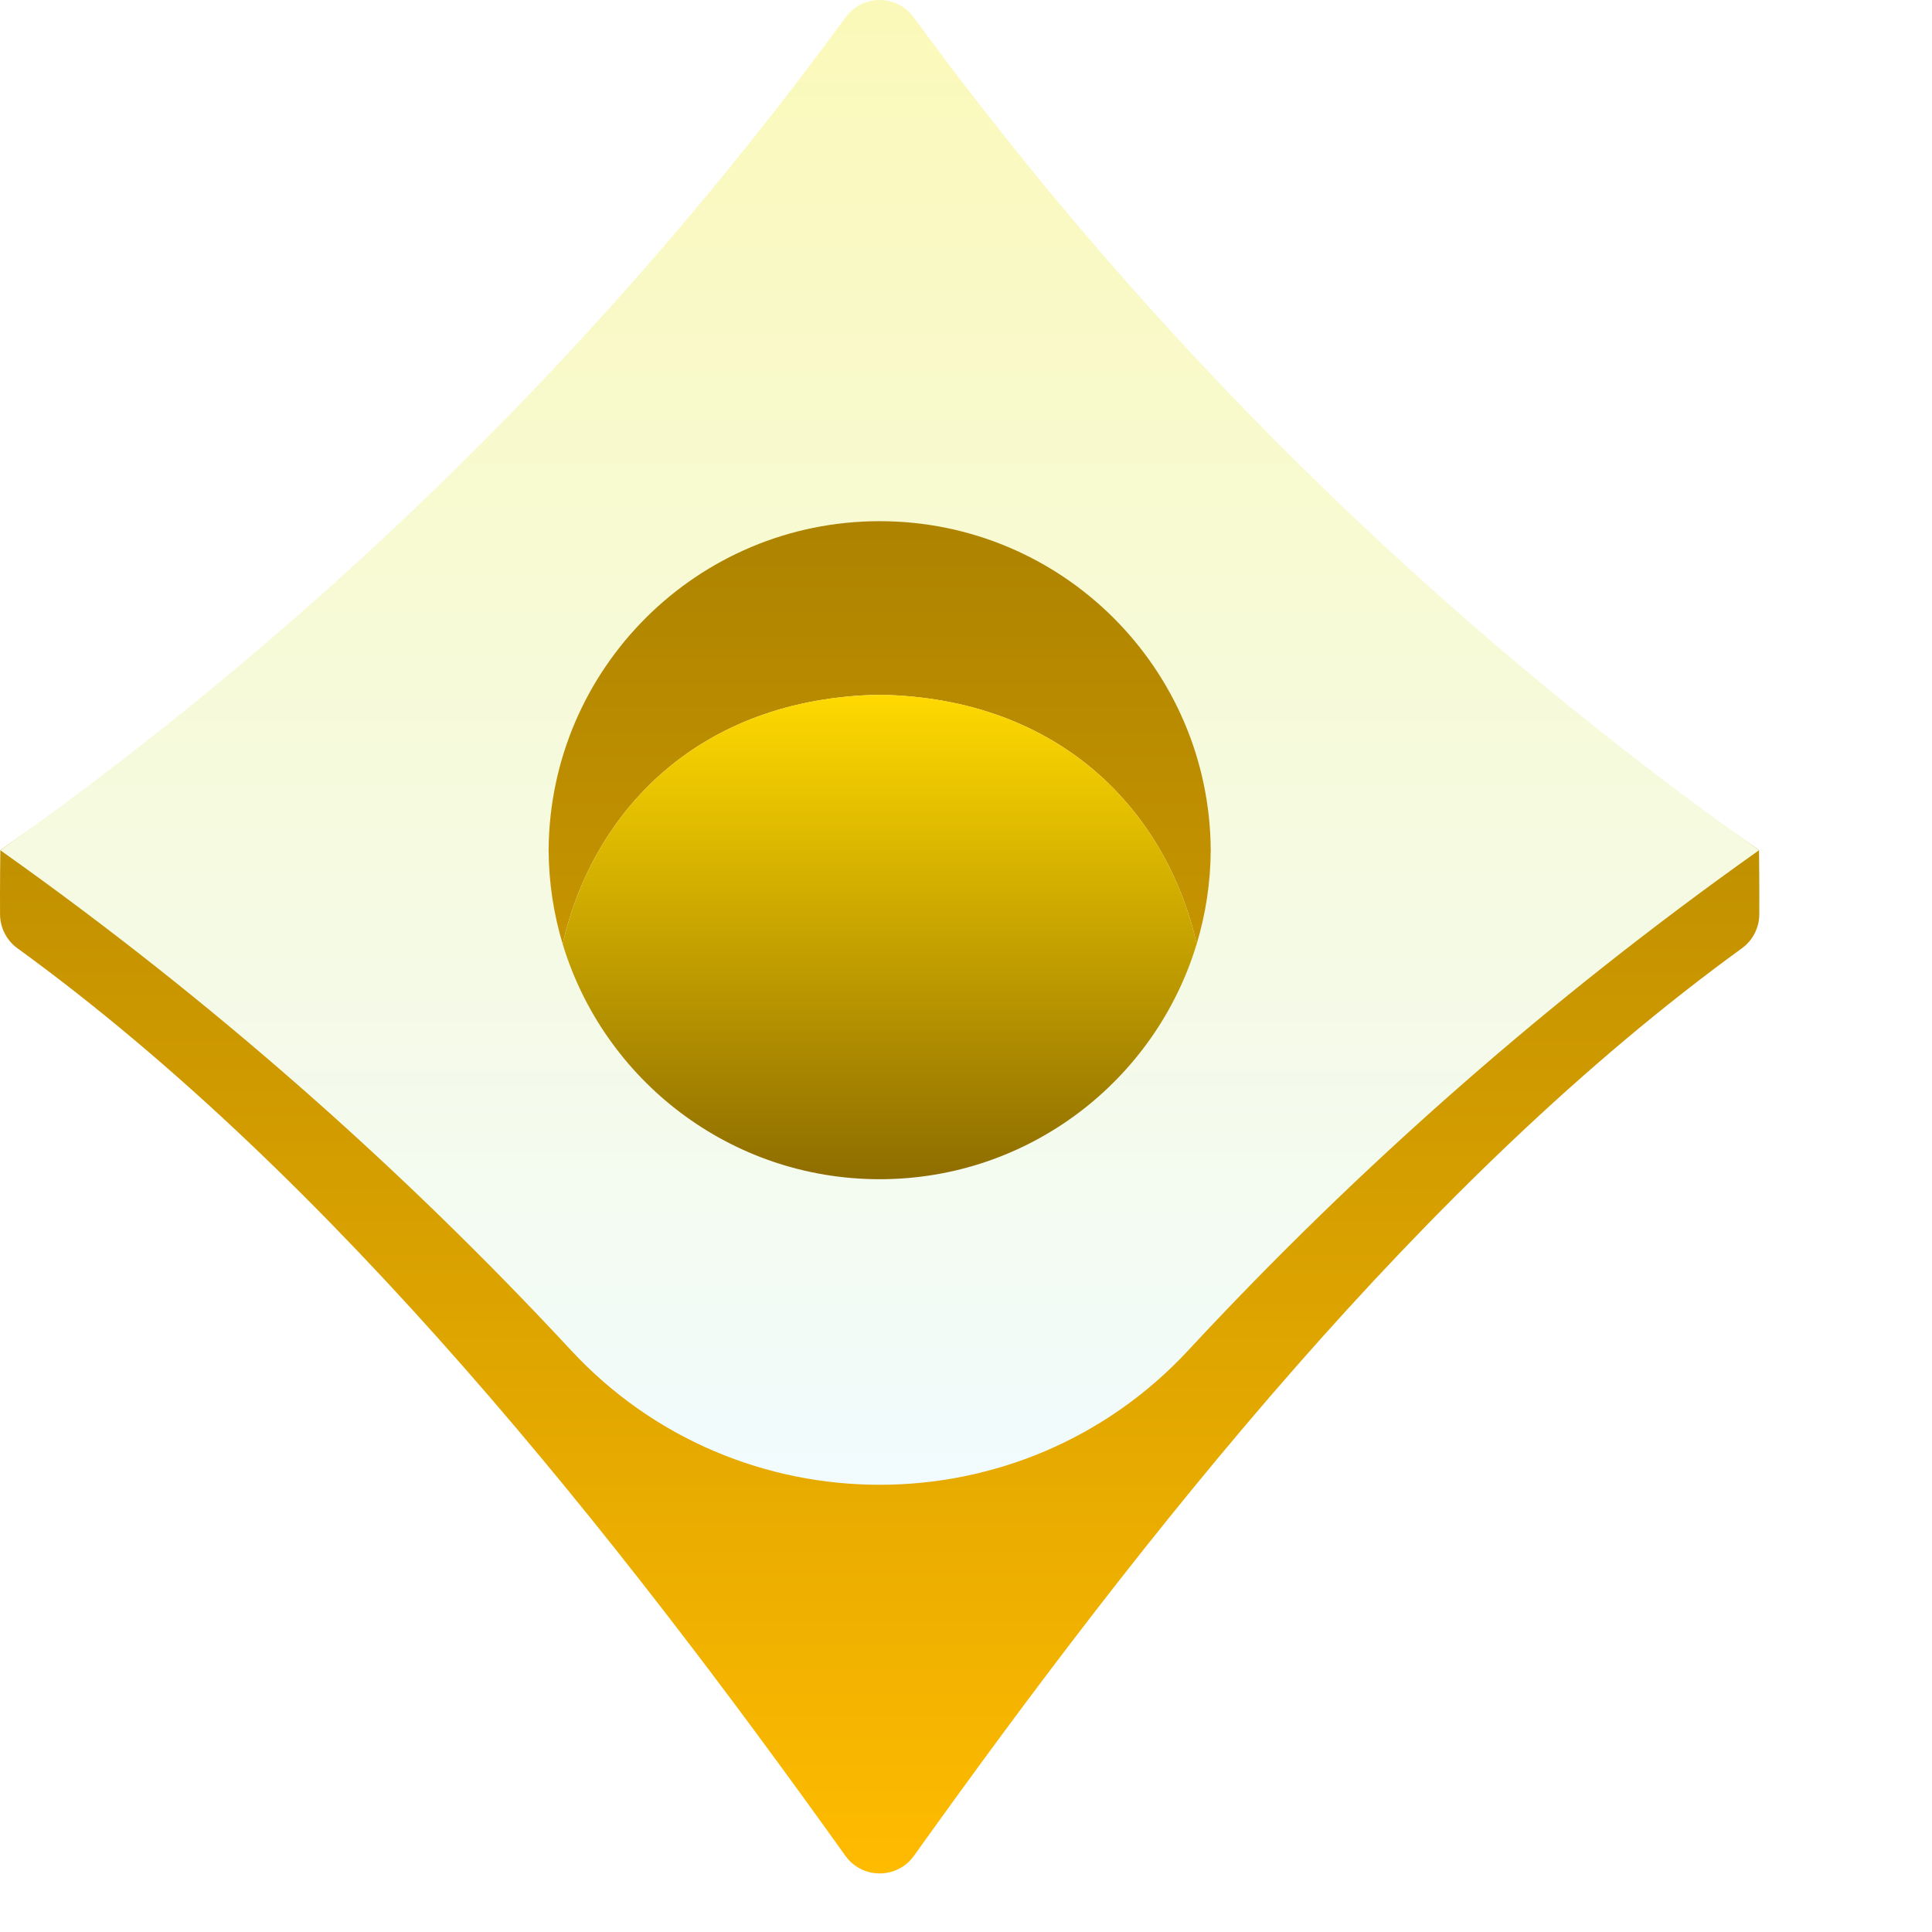
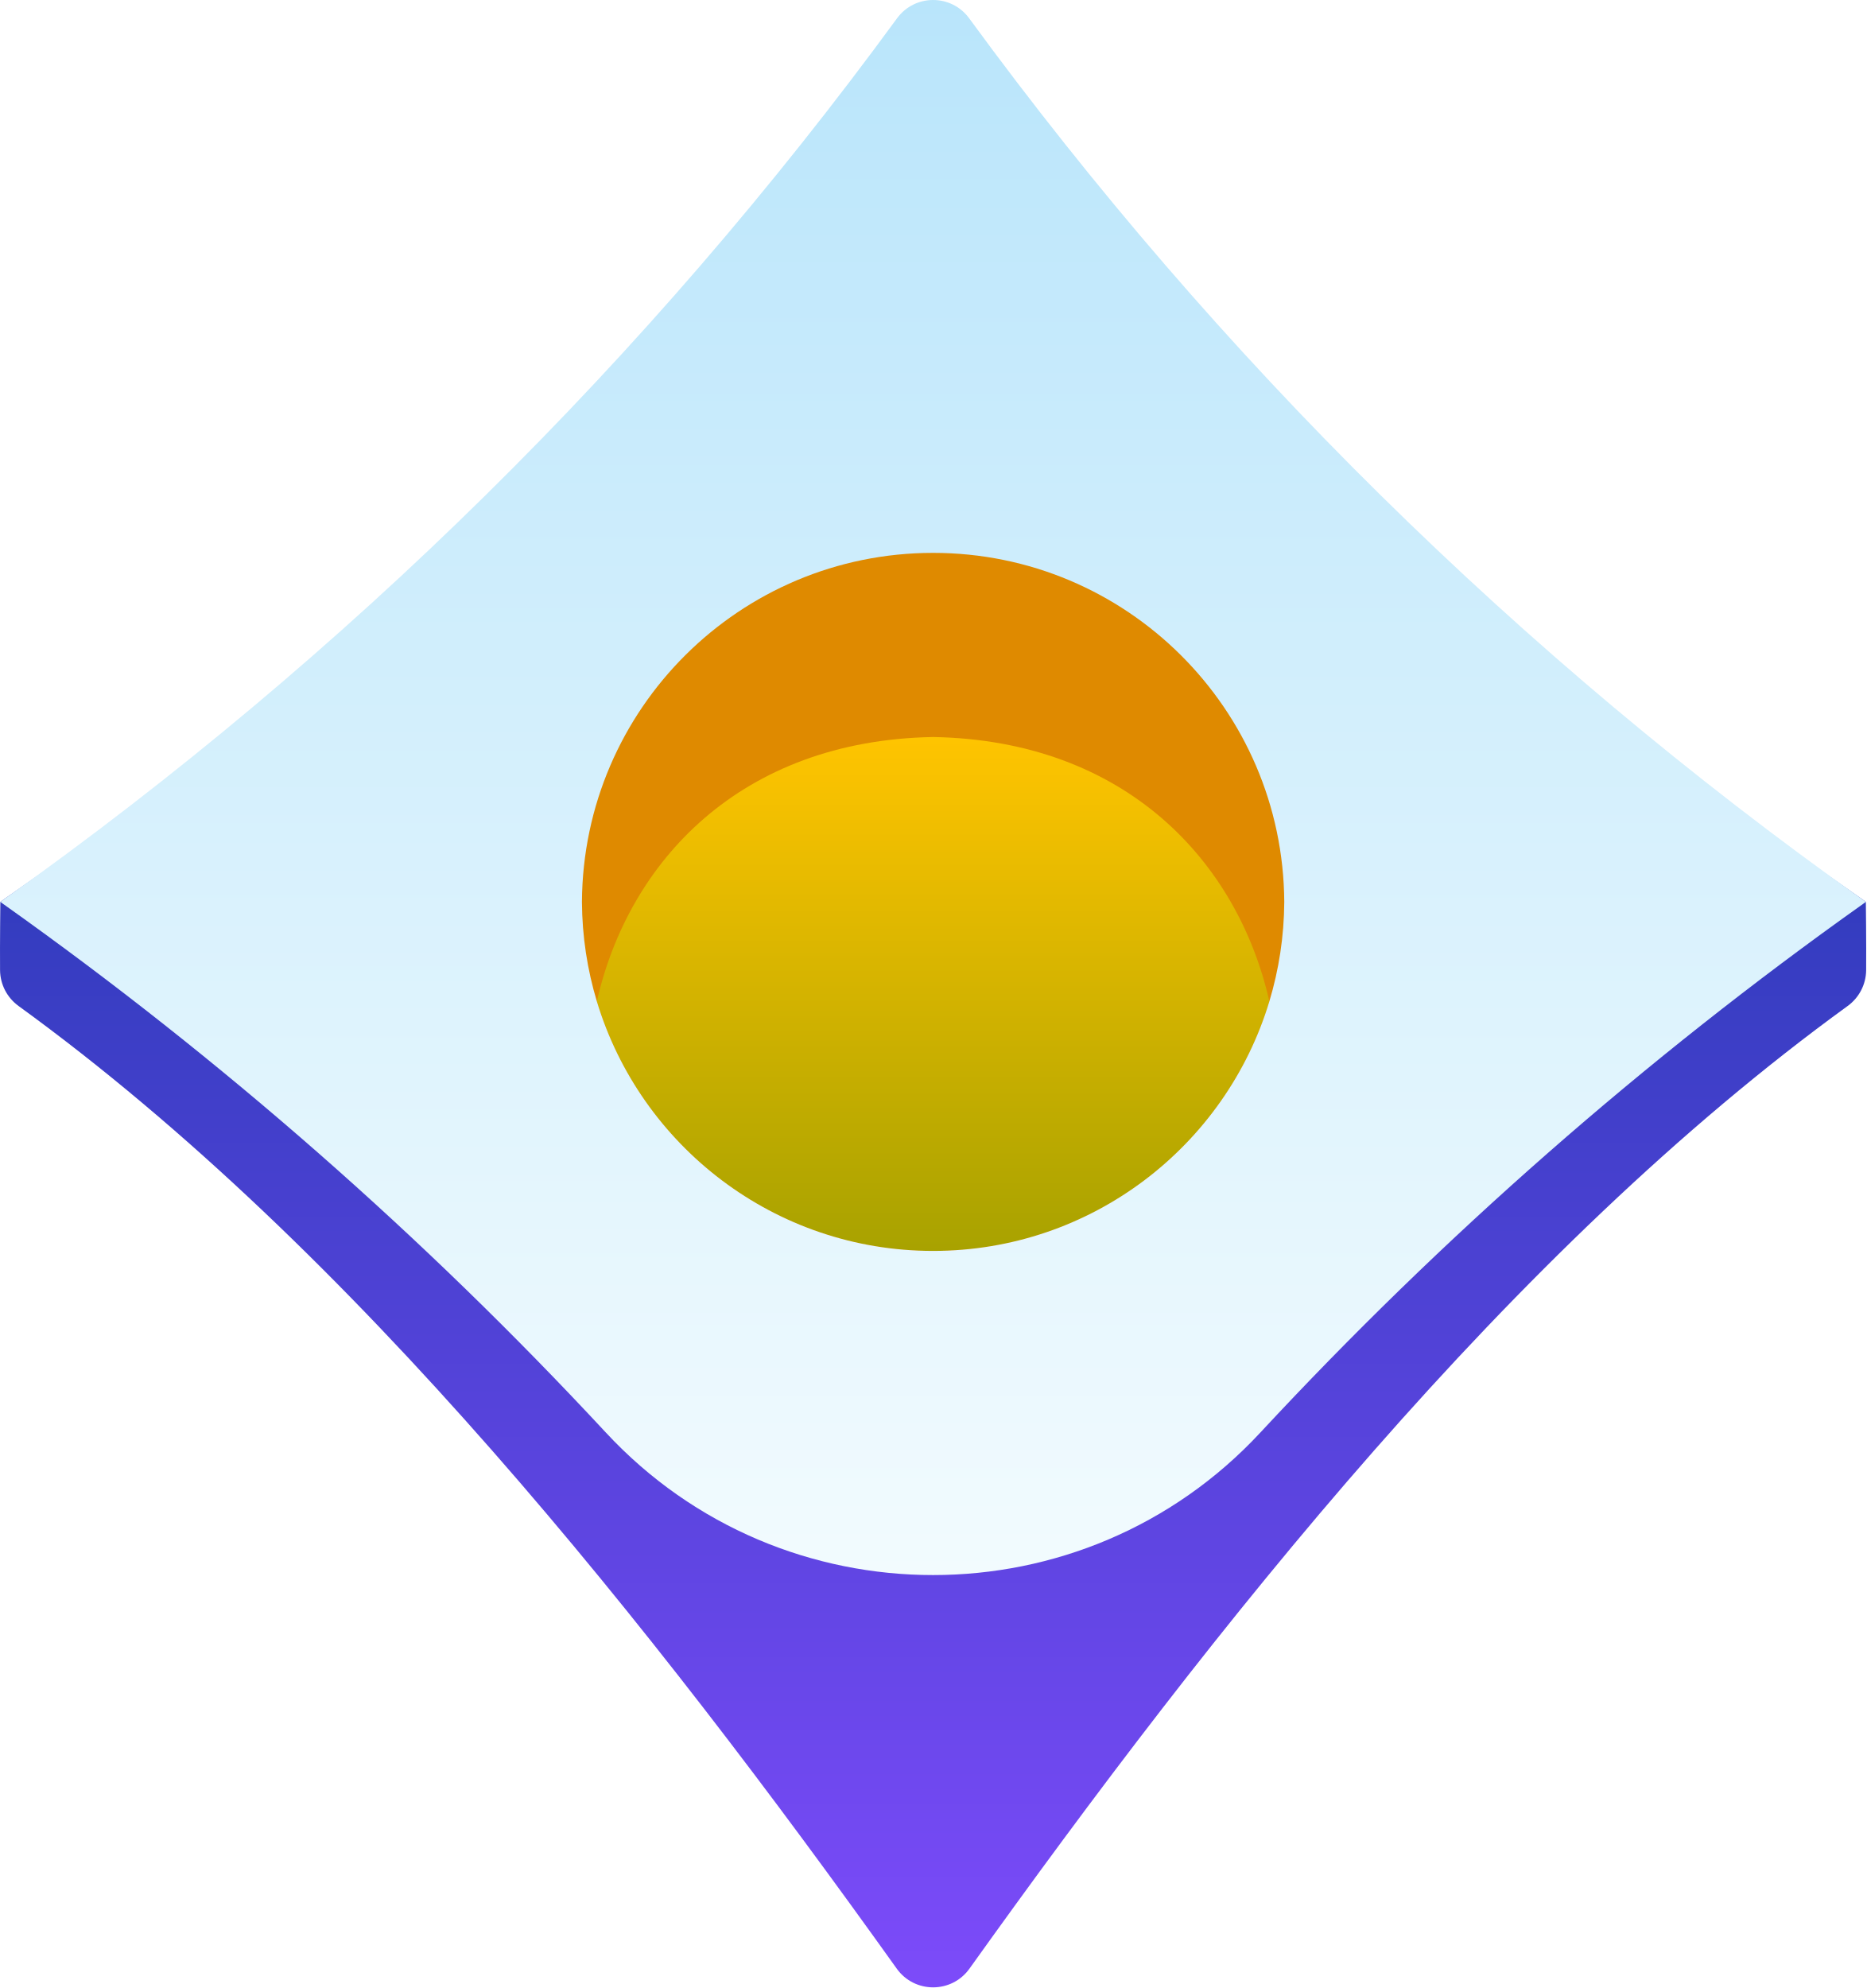
- <svg xmlns="http://www.w3.org/2000/svg" width="1100" height="1100" viewBox="0 0 1100 1100" fill="none">
-   <path d="M1001.51 484.07L1000.12 483.06L999.9 482.9C807.32 346.45 637.31 274.71 500.85 81.73C364.39 274.71 194.38 346.45 1.8 482.9L1.58 483.06L0.19 484.07C0.19 484.07 -0.09 506.34 0.03 520.71C0.1 528.33 3.78 535.45 9.95 539.93C190.75 671.15 350.02 872.88 481.33 1056.61C490.9 1070 510.8 1070 520.37 1056.61C651.68 872.88 810.95 671.15 991.75 539.93C997.92 535.45 1001.6 528.33 1001.67 520.71C1001.79 506.34 1001.51 484.07 1001.51 484.07ZM500.85 770.23C356.72 767.66 296.56 642.43 320.36 537.46C337.41 462.23 397.58 397.4 500.86 395.57C604.13 397.41 664.28 462.23 681.34 537.44C705.15 642.43 644.98 767.68 500.85 770.23Z" fill="url(#paint0_linear_7_8)" />
-   <path d="M1000.12 483.06L999.9 482.9C815.66 352.1 653.53 192.17 520.23 9.85C510.63 -3.28 491.07 -3.28 481.47 9.85C348.17 192.17 186.04 352.1 1.8 482.9L1.58 483.06L0.19 484.07L1.8 485.24C119.14 568.55 227.51 663.67 325.18 768.86C419.89 870.88 581.81 870.88 676.52 768.86C774.19 663.67 882.56 568.55 999.9 485.24L1001.51 484.07L1000.12 483.06ZM681.34 537.44C657.95 614.95 585.99 671.4 500.85 671.4C415.71 671.4 343.76 614.96 320.36 537.46C315.26 520.54 312.47 502.62 312.36 484.07C312.98 380.5 397.13 296.74 500.85 296.74C604.57 296.74 688.72 380.5 689.34 484.07C689.23 502.62 686.44 520.53 681.34 537.44Z" fill="url(#paint1_linear_7_8)" />
-   <path d="M681.34 537.44C657.95 614.95 585.99 671.4 500.85 671.4C415.71 671.4 343.76 614.96 320.36 537.46C337.41 462.23 397.58 397.4 500.86 395.57C604.13 397.41 664.28 462.23 681.34 537.44Z" fill="url(#paint2_linear_7_8)" />
+ <svg xmlns="http://www.w3.org/2000/svg" width="1002" height="1067" viewBox="0 0 1002 1067" fill="none">
+   <path d="M1001.51 484.068L1000.12 483.057L999.9 482.897C807.32 346.447 637.31 274.708 500.85 81.728C364.39 274.708 194.38 346.447 1.8 482.897L1.58 483.057L0.19 484.068C0.19 484.068 -0.09 506.338 0.03 520.708C0.1 528.328 3.78 535.447 9.95 539.927C190.75 671.147 350.02 872.878 481.33 1056.61C490.9 1070 510.8 1070 520.37 1056.61C651.68 872.878 810.95 671.147 991.75 539.927C997.92 535.447 1001.6 528.328 1001.67 520.708C1001.79 506.338 1001.51 484.068 1001.51 484.068ZM500.85 770.228C356.72 767.658 296.56 642.428 320.36 537.458C337.41 462.228 397.58 397.398 500.86 395.568C604.13 397.408 664.28 462.228 681.34 537.438C705.15 642.427 644.98 767.678 500.85 770.228Z" fill="url(#paint0_linear_30_17)" />
+   <rect x="278" y="273" width="449" height="419" fill="#DF8A00" />
+   <path d="M681.34 537.438C657.95 614.948 585.99 671.398 500.85 671.398C415.71 671.398 343.76 614.958 320.36 537.458C337.41 462.228 397.58 397.398 500.86 395.568C604.13 397.408 664.28 462.228 681.34 537.438Z" fill="url(#paint1_linear_30_17)" />
+   <path d="M1000.12 483.057L999.9 482.897C815.66 352.097 653.53 192.168 520.23 9.848C510.63 -3.283 491.07 -3.283 481.47 9.848C348.17 192.168 186.04 352.097 1.8 482.897L1.58 483.057L0.19 484.068L1.8 485.237C119.14 568.547 227.51 663.667 325.18 768.857C419.89 870.877 581.81 870.877 676.52 768.857C774.19 663.667 882.56 568.547 999.9 485.237L1001.51 484.068L1000.12 483.057ZM681.34 537.438C657.95 614.948 585.99 671.398 500.85 671.398C415.71 671.398 343.76 614.958 320.36 537.458C315.26 520.538 312.47 502.618 312.36 484.068C312.98 380.498 397.13 296.737 500.85 296.737C604.57 296.737 688.72 380.498 689.34 484.068C689.23 502.618 686.44 520.528 681.34 537.438Z" fill="url(#paint2_linear_30_17)" />
  <defs>
-     <linearGradient id="paint0_linear_7_8" x1="500.85" y1="1066.65" x2="500.85" y2="81.73" gradientUnits="userSpaceOnUse">
-       <stop stop-color="#FFBB00" />
-       <stop offset="1" stop-color="#967300" />
+     <linearGradient id="paint0_linear_30_17" x1="500.85" y1="1066.65" x2="500.85" y2="81.728" gradientUnits="userSpaceOnUse">
+       <stop stop-color="#7D4BFA" />
+       <stop offset="1" stop-color="#003296" />
    </linearGradient>
-     <linearGradient id="paint1_linear_7_8" x1="500.85" y1="845.37" x2="500.85" y2="-1.69575e-05" gradientUnits="userSpaceOnUse">
+     <linearGradient id="paint1_linear_30_17" x1="500.85" y1="395.568" x2="500.85" y2="671.398" gradientUnits="userSpaceOnUse">
+       <stop stop-color="#FFC400" />
+       <stop offset="1" stop-color="#A8A200" />
+     </linearGradient>
+     <linearGradient id="paint2_linear_30_17" x1="500.85" y1="845.367" x2="500.85" y2="-0.003" gradientUnits="userSpaceOnUse">
      <stop stop-color="#F2FBFE" />
-       <stop offset="1" stop-color="#FBF9B9" />
-     </linearGradient>
-     <linearGradient id="paint2_linear_7_8" x1="500.85" y1="395.57" x2="500.85" y2="671.4" gradientUnits="userSpaceOnUse">
-       <stop stop-color="#FFD900" />
-       <stop offset="1" stop-color="#8E6D00" />
+       <stop offset="1" stop-color="#B9E5FB" />
    </linearGradient>
  </defs>
</svg>
